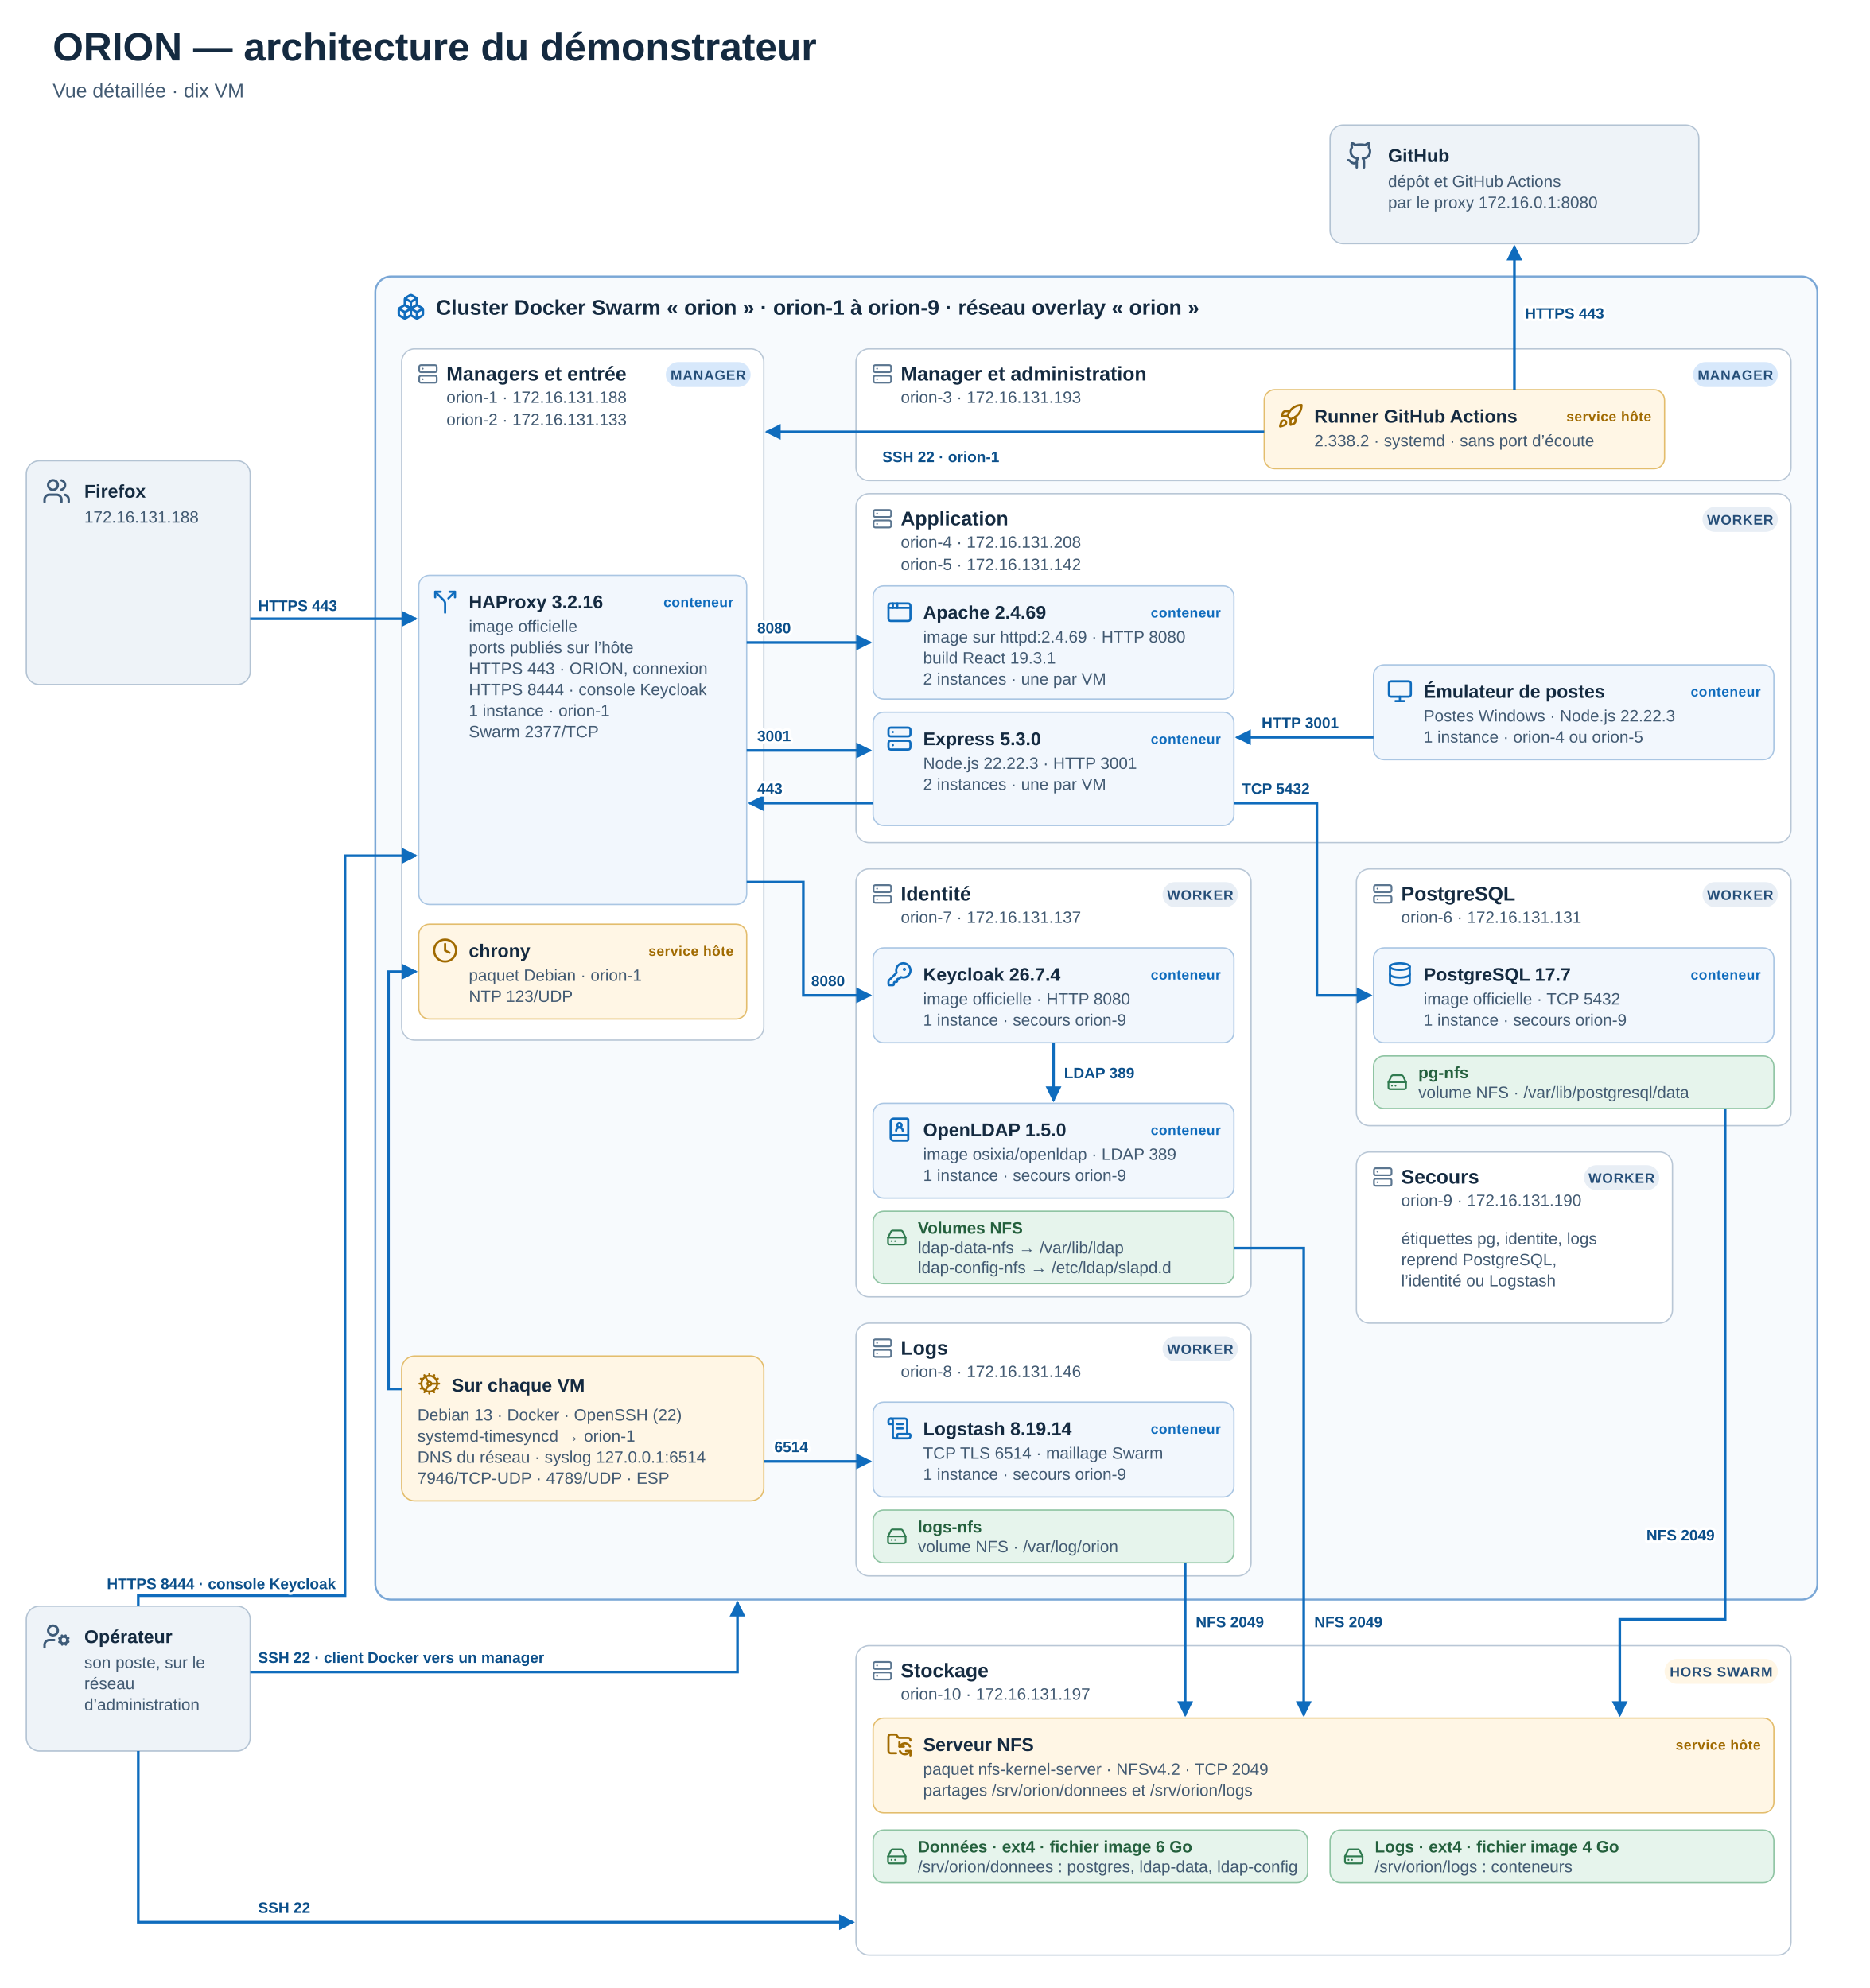
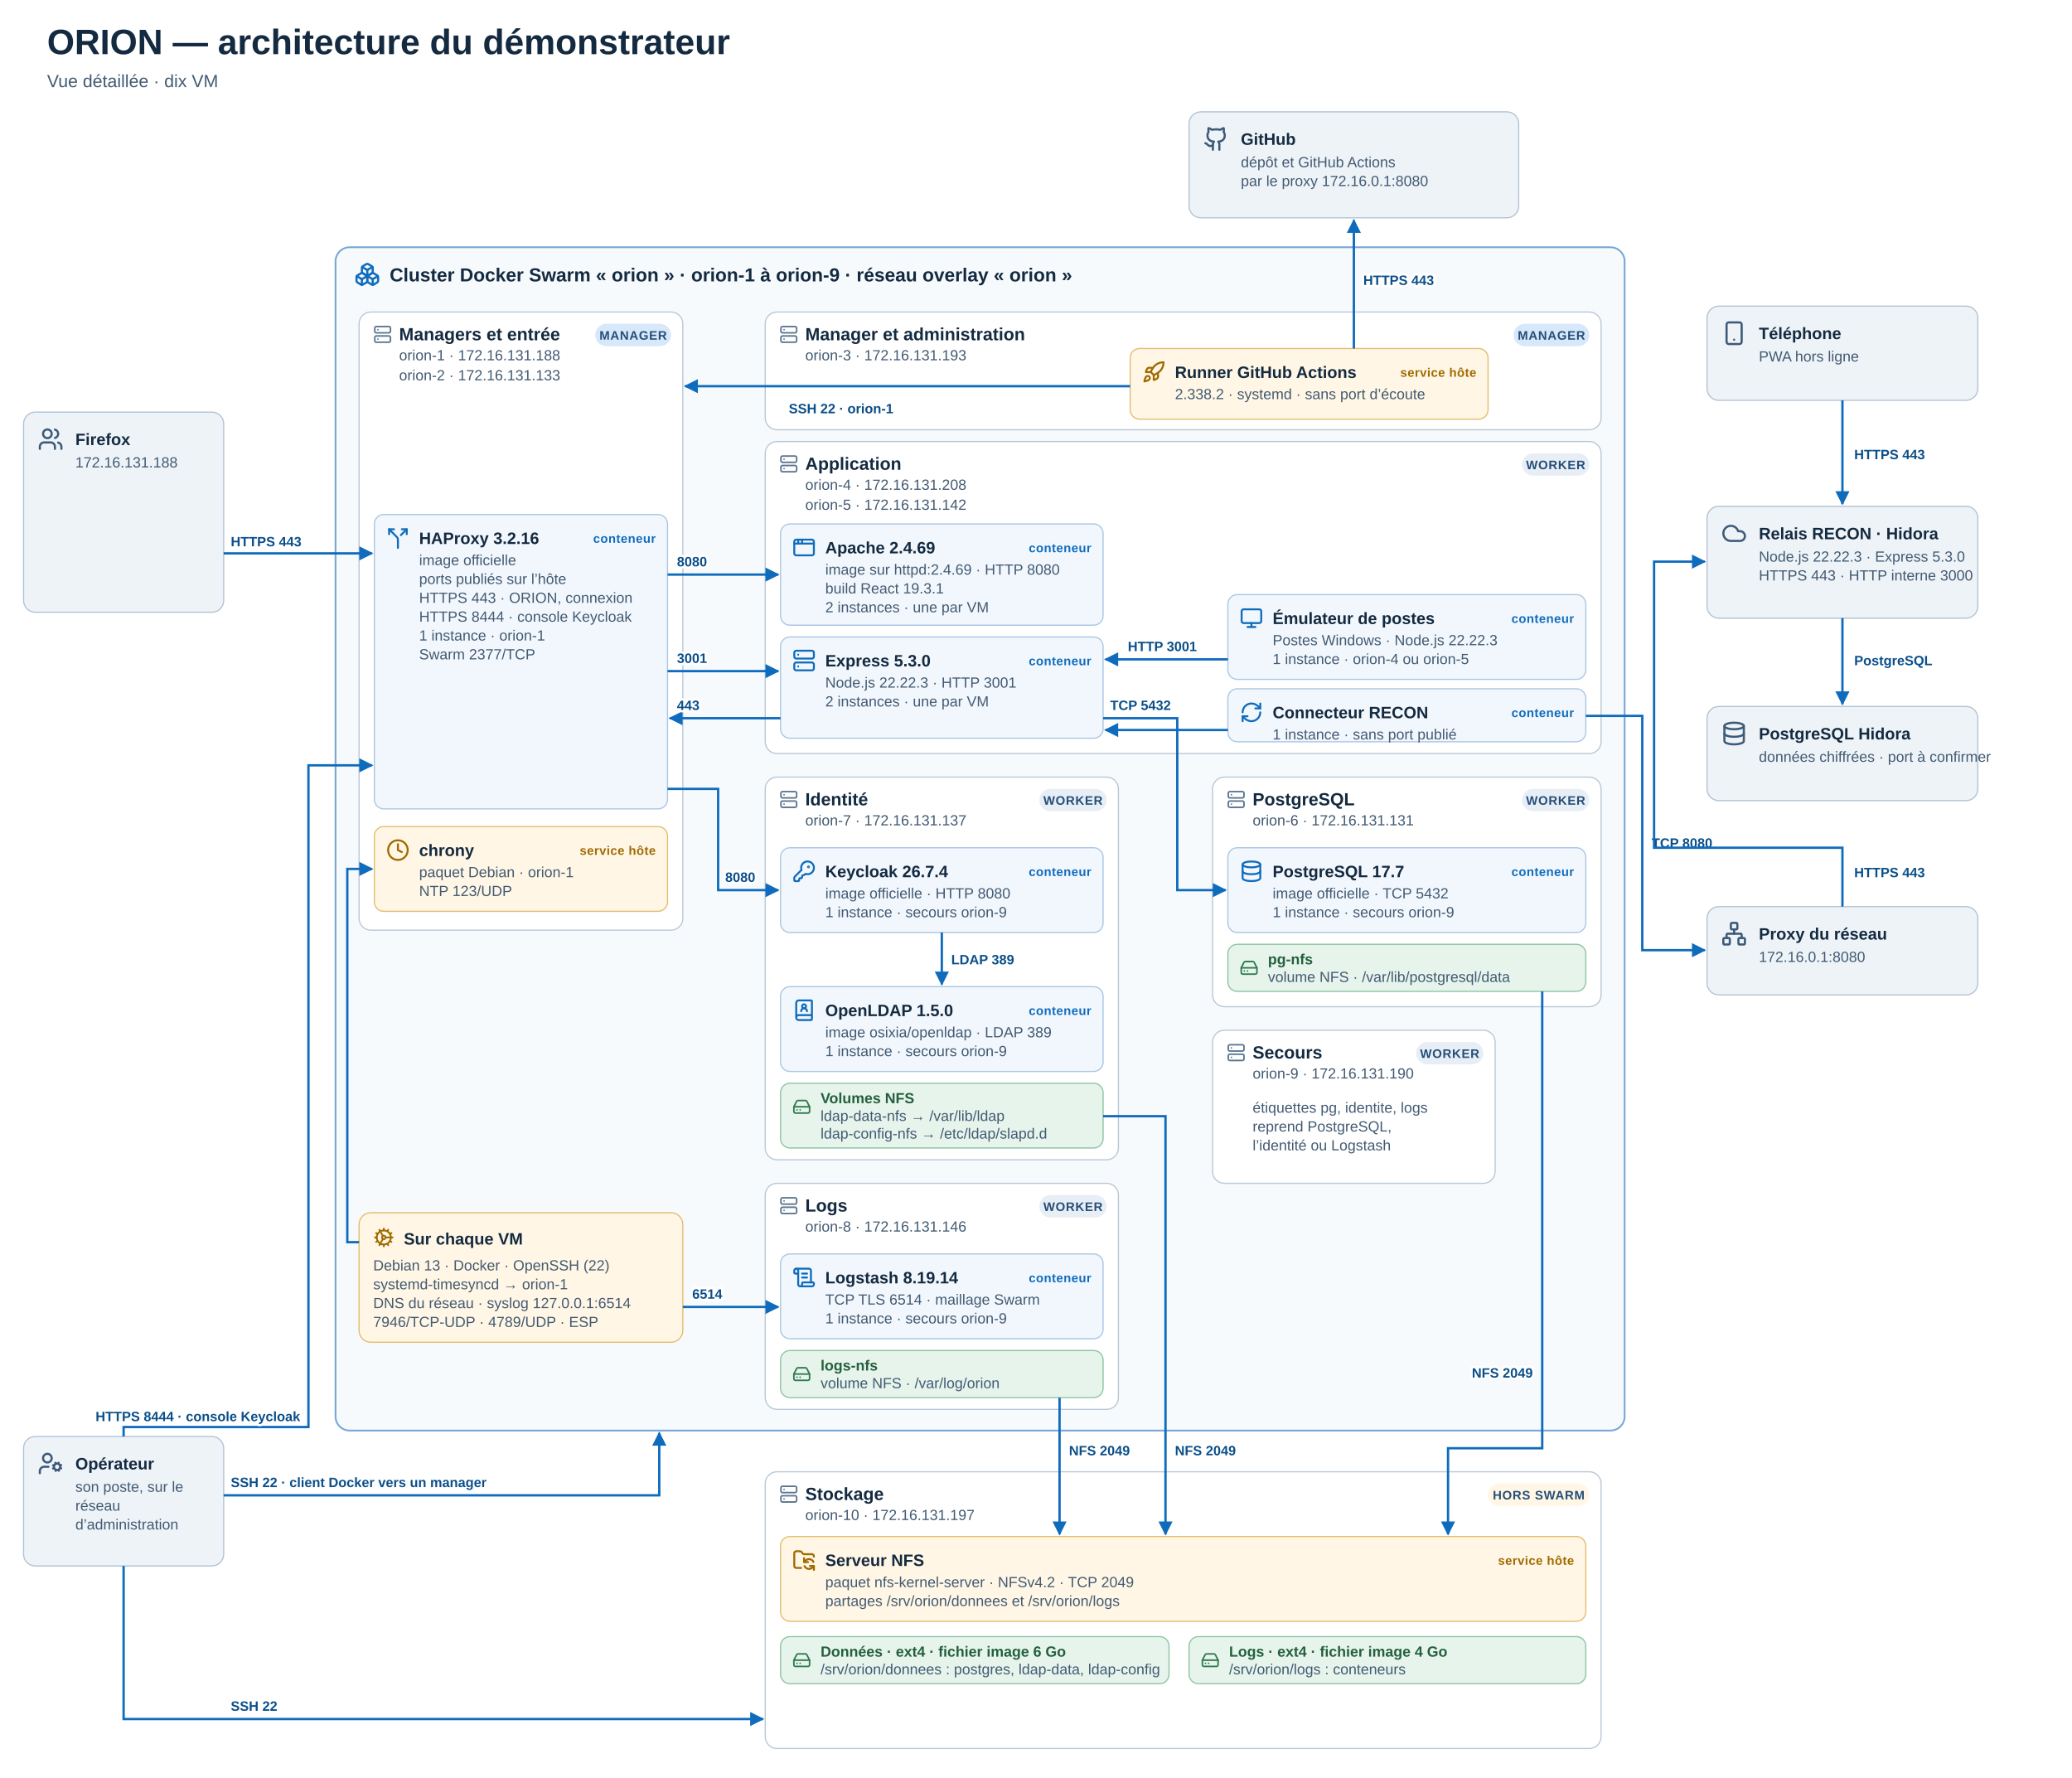
- <svg xmlns="http://www.w3.org/2000/svg" width="1420" height="1510" viewBox="0 0 1420 1510" role="img" aria-labelledby="title desc">
+ <svg xmlns="http://www.w3.org/2000/svg" width="1760" height="1510" viewBox="0 0 1760 1510" role="img" aria-labelledby="title desc">
  <defs>
    <marker id="arrow" viewBox="0 0 10 10" refX="9" refY="5" markerWidth="6" markerHeight="6" orient="auto">
      <path d="M0 0 L10 5 L0 10 Z" fill="#0f6cbd" />
    </marker>
    <marker id="arrow-start" viewBox="0 0 10 10" refX="1" refY="5" markerWidth="6" markerHeight="6" orient="auto">
      <path d="M10 0 L0 5 L10 10 Z" fill="#0f6cbd" />
    </marker>
    <symbol id="i-github" viewBox="0 0 24 24" fill="none" stroke="currentColor" stroke-width="2" stroke-linecap="round" stroke-linejoin="round">
      <path d="M15 22v-4a4.8 4.8 0 0 0-1-3.5c3 0 6-2 6-5.5.08-1.25-.27-2.48-1-3.5.28-1.15.28-2.35 0-3.5 0 0-1 0-3 1.5-2.64-.5-5.36-.5-8 0C6 2 5 2 5 2c-.3 1.15-.3 2.35 0 3.5A5.403 5.403 0 0 0 4 9c0 3.5 3 5.5 6 5.5-.39.49-.68 1.05-.85 1.65-.17.6-.22 1.23-.15 1.85v4" />
      <path d="M9 18c-4.51 2-5-2-7-2" />
    </symbol>
    <symbol id="i-users" viewBox="0 0 24 24" fill="none" stroke="currentColor" stroke-width="2" stroke-linecap="round" stroke-linejoin="round">
      <path d="M16 21v-2a4 4 0 0 0-4-4H6a4 4 0 0 0-4 4v2" />
      <circle cx="9" cy="7" r="4" />
      <path d="M22 21v-2a4 4 0 0 0-3-3.87" />
      <path d="M16 3.13a4 4 0 0 1 0 7.75" />
    </symbol>
    <symbol id="i-user-cog" viewBox="0 0 24 24" fill="none" stroke="currentColor" stroke-width="2" stroke-linecap="round" stroke-linejoin="round">
      <circle cx="18" cy="15" r="3" />
      <circle cx="9" cy="7" r="4" />
      <path d="M10 15H6a4 4 0 0 0-4 4v2" />
      <path d="m21.7 16.4-.9-.3" />
      <path d="m15.2 13.9-.9-.3" />
      <path d="m16.6 18.7.3-.9" />
      <path d="m19.1 12.2.3-.9" />
      <path d="m19.6 18.7-.4-1" />
      <path d="m16.8 12.3-.4-1" />
      <path d="m14.3 16.6 1-.4" />
      <path d="m20.7 13.8 1-.4" />
+     </symbol>
+     <symbol id="i-smartphone" viewBox="0 0 24 24" fill="none" stroke="currentColor" stroke-width="2" stroke-linecap="round" stroke-linejoin="round">
+       <rect width="14" height="20" x="5" y="2" rx="2" ry="2" />
+       <path d="M12 18h.01" />
+     </symbol>
+     <symbol id="i-cloud" viewBox="0 0 24 24" fill="none" stroke="currentColor" stroke-width="2" stroke-linecap="round" stroke-linejoin="round">
+       <path d="M17.5 19H9a7 7 0 1 1 6.71-9h1.79a4.5 4.5 0 1 1 0 9Z" />
+     </symbol>
+     <symbol id="i-database" viewBox="0 0 24 24" fill="none" stroke="currentColor" stroke-width="2" stroke-linecap="round" stroke-linejoin="round">
+       <ellipse cx="12" cy="5" rx="9" ry="3" />
+       <path d="M3 5V19A9 3 0 0 0 21 19V5" />
+       <path d="M3 12A9 3 0 0 0 21 12" />
+     </symbol>
+     <symbol id="i-network" viewBox="0 0 24 24" fill="none" stroke="currentColor" stroke-width="2" stroke-linecap="round" stroke-linejoin="round">
+       <rect x="16" y="16" width="6" height="6" rx="1" />
+       <rect x="2" y="16" width="6" height="6" rx="1" />
+       <rect x="9" y="2" width="6" height="6" rx="1" />
+       <path d="M5 16v-3a1 1 0 0 1 1-1h12a1 1 0 0 1 1 1v3" />
+       <path d="M12 12V8" />
    </symbol>
    <symbol id="i-boxes" viewBox="0 0 24 24" fill="none" stroke="currentColor" stroke-width="2" stroke-linecap="round" stroke-linejoin="round">
      <path d="M2.97 12.92A2 2 0 0 0 2 14.63v3.24a2 2 0 0 0 .97 1.71l3 1.8a2 2 0 0 0 2.06 0L12 19v-5.5l-5-3-4.03 2.42Z" />
      <path d="m7 16.5-4.74-2.85" />
      <path d="m7 16.5 5-3" />
      <path d="M7 16.5v5.17" />
      <path d="M12 13.5V19l3.97 2.38a2 2 0 0 0 2.06 0l3-1.8a2 2 0 0 0 .97-1.71v-3.24a2 2 0 0 0-.97-1.71L17 10.5l-5 3Z" />
      <path d="m17 16.5-5-3" />
      <path d="m17 16.5 4.74-2.85" />
      <path d="M17 16.5v5.17" />
      <path d="M7.97 4.42A2 2 0 0 0 7 6.13v4.37l5 3 5-3V6.13a2 2 0 0 0-.97-1.71l-3-1.8a2 2 0 0 0-2.06 0l-3 1.8Z" />
      <path d="M12 8 7.26 5.15" />
      <path d="m12 8 4.74-2.85" />
      <path d="M12 13.5V8" />
    </symbol>
    <symbol id="i-server" viewBox="0 0 24 24" fill="none" stroke="currentColor" stroke-width="2" stroke-linecap="round" stroke-linejoin="round">
      <rect width="20" height="8" x="2" y="2" rx="2" ry="2" />
      <rect width="20" height="8" x="2" y="14" rx="2" ry="2" />
      <line x1="6" x2="6.01" y1="6" y2="6" />
      <line x1="6" x2="6.01" y1="18" y2="18" />
    </symbol>
    <symbol id="i-split" viewBox="0 0 24 24" fill="none" stroke="currentColor" stroke-width="2" stroke-linecap="round" stroke-linejoin="round">
      <path d="M16 3h5v5" />
      <path d="M8 3H3v5" />
      <path d="M12 22v-8.3a4 4 0 0 0-1.172-2.872L3 3" />
      <path d="m15 9 6-6" />
    </symbol>
    <symbol id="i-clock" viewBox="0 0 24 24" fill="none" stroke="currentColor" stroke-width="2" stroke-linecap="round" stroke-linejoin="round">
      <circle cx="12" cy="12" r="10" />
      <polyline points="12 6 12 12 16 14" />
    </symbol>
    <symbol id="i-cog" viewBox="0 0 24 24" fill="none" stroke="currentColor" stroke-width="2" stroke-linecap="round" stroke-linejoin="round">
      <path d="M12 20a8 8 0 1 0 0-16 8 8 0 0 0 0 16Z" />
      <path d="M12 14a2 2 0 1 0 0-4 2 2 0 0 0 0 4Z" />
      <path d="M12 2v2" />
      <path d="M12 22v-2" />
      <path d="m17 20.66-1-1.73" />
      <path d="M11 10.27 7 3.34" />
      <path d="m20.66 17-1.73-1" />
      <path d="m3.34 7 1.73 1" />
      <path d="M14 12h8" />
      <path d="M2 12h2" />
      <path d="m20.66 7-1.73 1" />
      <path d="m3.34 17 1.73-1" />
      <path d="m17 3.34-1 1.73" />
      <path d="m11 13.73-4 6.93" />
    </symbol>
    <symbol id="i-rocket" viewBox="0 0 24 24" fill="none" stroke="currentColor" stroke-width="2" stroke-linecap="round" stroke-linejoin="round">
      <path d="M4.5 16.5c-1.5 1.26-2 5-2 5s3.74-.5 5-2c.71-.84.7-2.13-.09-2.91a2.18 2.18 0 0 0-2.91-.09z" />
      <path d="m12 15-3-3a22 22 0 0 1 2-3.95A12.88 12.88 0 0 1 22 2c0 2.72-.78 7.5-6 11a22.35 22.35 0 0 1-4 2z" />
      <path d="M9 12H4s.55-3.03 2-4c1.62-1.08 5 0 5 0" />
      <path d="M12 15v5s3.03-.55 4-2c1.08-1.62 0-5 0-5" />
    </symbol>
    <symbol id="i-app-window" viewBox="0 0 24 24" fill="none" stroke="currentColor" stroke-width="2" stroke-linecap="round" stroke-linejoin="round">
      <rect x="2" y="4" width="20" height="16" rx="2" />
      <path d="M10 4v4" />
      <path d="M2 8h20" />
      <path d="M6 4v4" />
    </symbol>
    <symbol id="i-monitor" viewBox="0 0 24 24" fill="none" stroke="currentColor" stroke-width="2" stroke-linecap="round" stroke-linejoin="round">
      <rect width="20" height="14" x="2" y="3" rx="2" />
      <line x1="8" x2="16" y1="21" y2="21" />
      <line x1="12" x2="12" y1="17" y2="21" />
    </symbol>
+     <symbol id="i-refresh-cw" viewBox="0 0 24 24" fill="none" stroke="currentColor" stroke-width="2" stroke-linecap="round" stroke-linejoin="round">
+       <path d="M3 12a9 9 0 0 1 9-9 9.75 9.75 0 0 1 6.74 2.74L21 8" />
+       <path d="M21 3v5h-5" />
+       <path d="M21 12a9 9 0 0 1-9 9 9.75 9.75 0 0 1-6.74-2.74L3 16" />
+       <path d="M8 16H3v5" />
+     </symbol>
    <symbol id="i-key-round" viewBox="0 0 24 24" fill="none" stroke="currentColor" stroke-width="2" stroke-linecap="round" stroke-linejoin="round">
      <path d="M2.586 17.414A2 2 0 0 0 2 18.828V21a1 1 0 0 0 1 1h3a1 1 0 0 0 1-1v-1a1 1 0 0 1 1-1h1a1 1 0 0 0 1-1v-1a1 1 0 0 1 1-1h.172a2 2 0 0 0 1.414-.586l.814-.814a6.5 6.5 0 1 0-4-4z" />
      <circle cx="16.5" cy="7.5" r=".5" fill="currentColor" />
    </symbol>
    <symbol id="i-book-user" viewBox="0 0 24 24" fill="none" stroke="currentColor" stroke-width="2" stroke-linecap="round" stroke-linejoin="round">
      <path d="M15 13a3 3 0 1 0-6 0" />
      <path d="M4 19.5v-15A2.5 2.5 0 0 1 6.5 2H19a1 1 0 0 1 1 1v18a1 1 0 0 1-1 1H6.5a1 1 0 0 1 0-5H20" />
      <circle cx="12" cy="8" r="2" />
    </symbol>
    <symbol id="i-hard-drive" viewBox="0 0 24 24" fill="none" stroke="currentColor" stroke-width="2" stroke-linecap="round" stroke-linejoin="round">
      <line x1="22" x2="2" y1="12" y2="12" />
      <path d="M5.45 5.11 2 12v6a2 2 0 0 0 2 2h16a2 2 0 0 0 2-2v-6l-3.45-6.89A2 2 0 0 0 16.76 4H7.24a2 2 0 0 0-1.79 1.11z" />
      <line x1="6" x2="6.01" y1="16" y2="16" />
      <line x1="10" x2="10.01" y1="16" y2="16" />
    </symbol>
    <symbol id="i-scroll-text" viewBox="0 0 24 24" fill="none" stroke="currentColor" stroke-width="2" stroke-linecap="round" stroke-linejoin="round">
      <path d="M15 12h-5" />
      <path d="M15 8h-5" />
      <path d="M19 17V5a2 2 0 0 0-2-2H4" />
      <path d="M8 21h12a2 2 0 0 0 2-2v-1a1 1 0 0 0-1-1H11a1 1 0 0 0-1 1v1a2 2 0 1 1-4 0V5a2 2 0 1 0-4 0v2a1 1 0 0 0 1 1h3" />
-     </symbol>
-     <symbol id="i-database" viewBox="0 0 24 24" fill="none" stroke="currentColor" stroke-width="2" stroke-linecap="round" stroke-linejoin="round">
-       <ellipse cx="12" cy="5" rx="9" ry="3" />
-       <path d="M3 5V19A9 3 0 0 0 21 19V5" />
-       <path d="M3 12A9 3 0 0 0 21 12" />
    </symbol>
    <symbol id="i-folder-sync" viewBox="0 0 24 24" fill="none" stroke="currentColor" stroke-width="2" stroke-linecap="round" stroke-linejoin="round">
      <path d="M9 20H4a2 2 0 0 1-2-2V5a2 2 0 0 1 2-2h3.9a2 2 0 0 1 1.69.9l.81 1.2a2 2 0 0 0 1.67.9H20a2 2 0 0 1 2 2v.5" />
      <path d="M12 10v4h4" />
      <path d="m12 14 1.535-1.605a5 5 0 0 1 8 1.5" />
      <path d="M22 22v-4h-4" />
      <path d="m22 18-1.535 1.605a5 5 0 0 1-8-1.5" />
    </symbol>
  </defs>
  <style>
text{font-family:'Segoe UI',Arial,Helvetica,sans-serif;fill:#142a40}
.title{font-size:30px;font-weight:bold}
.body{font-size:15px;fill:#425a72}
.frame,.zname{font-size:16px;font-weight:bold}
.vm{font-size:15px;font-weight:bold}
.service{font-size:14px;font-weight:bold}
.cname{font-size:15px;font-weight:bold}
.crole{font-size:12.5px;fill:#425a72}
.cvm{font-size:12px;font-weight:bold;fill:#0f6cbd}
.caption{font-size:12.5px;fill:#425a72}
.vol{font-size:12.5px;font-weight:bold;fill:#24603d}
.tag{font-size:10.5px;font-weight:bold;fill:#0f6cbd;letter-spacing:.3px}
.tag.host{fill:#a06a00}
.badge{font-size:10.5px;font-weight:bold;fill:#254e78;letter-spacing:.5px}
.step{font-size:13px;font-weight:bold;fill:#fff}
.route{font-size:11.5px;font-weight:bold;fill:#0b4f8a;paint-order:stroke;stroke:#fff;stroke-width:4;stroke-linejoin:round}
.flow{fill:none;stroke:#0f6cbd;stroke-width:2}
.auto{stroke-dasharray:6 4}
</style>
-   <rect width="1420" height="1510" fill="#fff" />
+   <rect width="1760" height="1510" fill="#fff" />
  <text x="40" y="46" class="title" text-anchor="start">ORION — architecture du démonstrateur</text>
  <text x="40" y="74" class="body" text-anchor="start">Vue détaillée · dix VM</text>
  <g transform="translate(0 70)">
    <rect x="1010" y="25" width="280" height="90" rx="10" fill="#eef3f8" stroke="#b3c3d3" />
    <use href="#i-github" x="1022" y="37" width="22" height="22" style="color:#3d5a78" />
    <text x="1054" y="53" class="service" text-anchor="start">GitHub</text>
    <text x="1054" y="72" class="caption" text-anchor="start">dépôt et GitHub Actions</text>
    <text x="1054" y="88" class="caption" text-anchor="start">par le proxy 172.16.0.1:8080</text>
    <rect x="20" y="280" width="170" height="170" rx="10" fill="#eef3f8" stroke="#b3c3d3" />
    <use href="#i-users" x="32" y="292" width="22" height="22" style="color:#3d5a78" />
    <text x="64" y="308" class="service" text-anchor="start">Firefox</text>
    <text x="64" y="327" class="caption" text-anchor="start">172.16.131.188</text>
    <rect x="20" y="1150" width="170" height="110" rx="10" fill="#eef3f8" stroke="#b3c3d3" />
    <use href="#i-user-cog" x="32" y="1162" width="22" height="22" style="color:#3d5a78" />
    <text x="64" y="1178" class="service" text-anchor="start">Opérateur</text>
    <text x="64" y="1197" class="caption" text-anchor="start">son poste, sur le</text>
    <text x="64" y="1213" class="caption" text-anchor="start">réseau</text>
    <text x="64" y="1229" class="caption" text-anchor="start">d’administration</text>
+     <rect x="1450" y="190" width="230" height="80" rx="10" fill="#eef3f8" stroke="#b3c3d3" />
+     <use href="#i-smartphone" x="1462" y="202" width="22" height="22" style="color:#3d5a78" />
+     <text x="1494" y="218" class="service" text-anchor="start">Téléphone</text>
+     <text x="1494" y="237" class="caption" text-anchor="start">PWA hors ligne</text>
+     <rect x="1450" y="360" width="230" height="95" rx="10" fill="#eef3f8" stroke="#b3c3d3" />
+     <use href="#i-cloud" x="1462" y="372" width="22" height="22" style="color:#3d5a78" />
+     <text x="1494" y="388" class="service" text-anchor="start">Relais RECON · Hidora</text>
+     <text x="1494" y="407" class="caption" text-anchor="start">Node.js 22.22.3 · Express 5.3.0</text>
+     <text x="1494" y="423" class="caption" text-anchor="start">HTTPS 443 · HTTP interne 3000</text>
+     <rect x="1450" y="530" width="230" height="80" rx="10" fill="#eef3f8" stroke="#b3c3d3" />
+     <use href="#i-database" x="1462" y="542" width="22" height="22" style="color:#3d5a78" />
+     <text x="1494" y="558" class="service" text-anchor="start">PostgreSQL Hidora</text>
+     <text x="1494" y="577" class="caption" text-anchor="start">données chiffrées · port à confirmer</text>
+     <rect x="1450" y="700" width="230" height="75" rx="10" fill="#eef3f8" stroke="#b3c3d3" />
+     <use href="#i-network" x="1462" y="712" width="22" height="22" style="color:#3d5a78" />
+     <text x="1494" y="728" class="service" text-anchor="start">Proxy du réseau</text>
+     <text x="1494" y="747" class="caption" text-anchor="start">172.16.0.1:8080</text>
    <rect x="285" y="140" width="1095" height="1005" rx="12" fill="#f7fafd" stroke="#7aa7d6" stroke-width="1.5" />
    <use href="#i-boxes" x="301" y="152" width="22" height="22" style="color:#0f6cbd" />
    <text x="331" y="169" class="frame" text-anchor="start">Cluster Docker Swarm « orion » · orion-1 à orion-9 · réseau overlay « orion »</text>
    <rect x="305" y="195" width="275" height="525" rx="10" fill="#ffffff" stroke="#b9c7d6" />
    <use href="#i-server" x="317" y="206" width="16" height="16" style="color:#5b7690" />
    <text x="339" y="219" class="vm" text-anchor="start">Managers et entrée</text>
    <text x="339" y="236" class="caption" text-anchor="start">orion-1 · 172.16.131.188</text>
    <text x="339" y="253" class="caption" text-anchor="start">orion-2 · 172.16.131.133</text>
    <rect x="505.6" y="205" width="64.4" height="19" rx="9.5" fill="#d7e8fb" stroke="none" />
    <text x="537.8" y="218.5" class="badge" text-anchor="middle">MANAGER</text>
    <rect x="318" y="367" width="249" height="250" rx="8" fill="#f2f7fd" stroke="#aac6e3" />
    <use href="#i-split" x="328" y="377" width="20" height="20" style="color:#0f6cbd" />
    <text x="356" y="392" class="service" text-anchor="start">HAProxy 3.2.16</text>
    <text x="557" y="391" class="tag" text-anchor="end">conteneur</text>
    <text x="356" y="410" class="caption" text-anchor="start">image officielle</text>
    <text x="356" y="426" class="caption" text-anchor="start">ports publiés sur l’hôte</text>
    <text x="356" y="442" class="caption" text-anchor="start">HTTPS 443 · ORION, connexion</text>
    <text x="356" y="458" class="caption" text-anchor="start">HTTPS 8444 · console Keycloak</text>
    <text x="356" y="474" class="caption" text-anchor="start">1 instance · orion-1</text>
    <text x="356" y="490" class="caption" text-anchor="start">Swarm 2377/TCP</text>
    <rect x="318" y="632" width="249" height="72" rx="8" fill="#fff6e5" stroke="#e3bd6d" />
    <use href="#i-clock" x="328" y="642" width="20" height="20" style="color:#a06a00" />
    <text x="356" y="657" class="service" text-anchor="start">chrony</text>
    <text x="557" y="656" class="tag host" text-anchor="end">service hôte</text>
    <text x="356" y="675" class="caption" text-anchor="start">paquet Debian · orion-1</text>
    <text x="356" y="691" class="caption" text-anchor="start">NTP 123/UDP</text>
    <rect x="305" y="960" width="275" height="110" rx="10" fill="#fff6e5" stroke="#e3bd6d" />
    <use href="#i-cog" x="317" y="972" width="18" height="18" style="color:#a06a00" />
    <text x="343" y="987" class="service" text-anchor="start">Sur chaque VM</text>
    <text x="317" y="1009" class="caption" text-anchor="start">Debian 13 · Docker · OpenSSH (22)</text>
    <text x="317" y="1025" class="caption" text-anchor="start">systemd-timesyncd → orion-1</text>
    <text x="317" y="1041" class="caption" text-anchor="start">DNS du réseau · syslog 127.0.0.1:6514</text>
    <text x="317" y="1057" class="caption" text-anchor="start">7946/TCP-UDP · 4789/UDP · ESP</text>
    <rect x="650" y="195" width="710" height="100" rx="10" fill="#ffffff" stroke="#b9c7d6" />
    <use href="#i-server" x="662" y="206" width="16" height="16" style="color:#5b7690" />
    <text x="684" y="219" class="vm" text-anchor="start">Manager et administration</text>
    <text x="684" y="236" class="caption" text-anchor="start">orion-3 · 172.16.131.193</text>
    <rect x="1285.6" y="205" width="64.4" height="19" rx="9.5" fill="#d7e8fb" stroke="none" />
    <text x="1317.8" y="218.5" class="badge" text-anchor="middle">MANAGER</text>
    <rect x="960" y="226" width="304" height="60" rx="8" fill="#fff6e5" stroke="#e3bd6d" />
    <use href="#i-rocket" x="970" y="236" width="20" height="20" style="color:#a06a00" />
    <text x="998" y="251" class="service" text-anchor="start">Runner GitHub Actions</text>
    <text x="1254" y="250" class="tag host" text-anchor="end">service hôte</text>
    <text x="998" y="269" class="caption" text-anchor="start">2.338.2 · systemd · sans port d’écoute</text>
    <rect x="650" y="305" width="710" height="265" rx="10" fill="#ffffff" stroke="#b9c7d6" />
    <use href="#i-server" x="662" y="316" width="16" height="16" style="color:#5b7690" />
    <text x="684" y="329" class="vm" text-anchor="start">Application</text>
    <text x="684" y="346" class="caption" text-anchor="start">orion-4 · 172.16.131.208</text>
    <text x="684" y="363" class="caption" text-anchor="start">orion-5 · 172.16.131.142</text>
    <rect x="1292.8" y="315" width="57.2" height="19" rx="9.5" fill="#e8eef5" stroke="none" />
    <text x="1321.4" y="328.5" class="badge" text-anchor="middle">WORKER</text>
    <rect x="663" y="375" width="274" height="86" rx="8" fill="#f2f7fd" stroke="#aac6e3" />
    <use href="#i-app-window" x="673" y="385" width="20" height="20" style="color:#0f6cbd" />
    <text x="701" y="400" class="service" text-anchor="start">Apache 2.4.69</text>
    <text x="927" y="399" class="tag" text-anchor="end">conteneur</text>
    <text x="701" y="418" class="caption" text-anchor="start">image sur httpd:2.4.69 · HTTP 8080</text>
    <text x="701" y="434" class="caption" text-anchor="start">build React 19.3.1</text>
    <text x="701" y="450" class="caption" text-anchor="start">2 instances · une par VM</text>
    <rect x="663" y="471" width="274" height="86" rx="8" fill="#f2f7fd" stroke="#aac6e3" />
    <use href="#i-server" x="673" y="481" width="20" height="20" style="color:#0f6cbd" />
    <text x="701" y="496" class="service" text-anchor="start">Express 5.3.0</text>
    <text x="927" y="495" class="tag" text-anchor="end">conteneur</text>
    <text x="701" y="514" class="caption" text-anchor="start">Node.js 22.22.3 · HTTP 3001</text>
    <text x="701" y="530" class="caption" text-anchor="start">2 instances · une par VM</text>
    <rect x="1043" y="435" width="304" height="72" rx="8" fill="#f2f7fd" stroke="#aac6e3" />
    <use href="#i-monitor" x="1053" y="445" width="20" height="20" style="color:#0f6cbd" />
    <text x="1081" y="460" class="service" text-anchor="start">Émulateur de postes</text>
    <text x="1337" y="459" class="tag" text-anchor="end">conteneur</text>
    <text x="1081" y="478" class="caption" text-anchor="start">Postes Windows · Node.js 22.22.3</text>
    <text x="1081" y="494" class="caption" text-anchor="start">1 instance · orion-4 ou orion-5</text>
+     <rect x="1043" y="515" width="304" height="45" rx="8" fill="#f2f7fd" stroke="#aac6e3" />
+     <use href="#i-refresh-cw" x="1053" y="525" width="20" height="20" style="color:#0f6cbd" />
+     <text x="1081" y="540" class="service" text-anchor="start">Connecteur RECON</text>
+     <text x="1337" y="539" class="tag" text-anchor="end">conteneur</text>
+     <text x="1081" y="558" class="caption" text-anchor="start">1 instance · sans port publié</text>
    <rect x="650" y="590" width="300" height="325" rx="10" fill="#ffffff" stroke="#b9c7d6" />
    <use href="#i-server" x="662" y="601" width="16" height="16" style="color:#5b7690" />
    <text x="684" y="614" class="vm" text-anchor="start">Identité</text>
    <text x="684" y="631" class="caption" text-anchor="start">orion-7 · 172.16.131.137</text>
    <rect x="882.8" y="600" width="57.2" height="19" rx="9.5" fill="#e8eef5" stroke="none" />
    <text x="911.4" y="613.5" class="badge" text-anchor="middle">WORKER</text>
    <rect x="663" y="650" width="274" height="72" rx="8" fill="#f2f7fd" stroke="#aac6e3" />
    <use href="#i-key-round" x="673" y="660" width="20" height="20" style="color:#0f6cbd" />
    <text x="701" y="675" class="service" text-anchor="start">Keycloak 26.7.4</text>
    <text x="927" y="674" class="tag" text-anchor="end">conteneur</text>
    <text x="701" y="693" class="caption" text-anchor="start">image officielle · HTTP 8080</text>
    <text x="701" y="709" class="caption" text-anchor="start">1 instance · secours orion-9</text>
    <rect x="663" y="768" width="274" height="72" rx="8" fill="#f2f7fd" stroke="#aac6e3" />
    <use href="#i-book-user" x="673" y="778" width="20" height="20" style="color:#0f6cbd" />
    <text x="701" y="793" class="service" text-anchor="start">OpenLDAP 1.5.0</text>
    <text x="927" y="792" class="tag" text-anchor="end">conteneur</text>
    <text x="701" y="811" class="caption" text-anchor="start">image osixia/openldap · LDAP 389</text>
    <text x="701" y="827" class="caption" text-anchor="start">1 instance · secours orion-9</text>
    <rect x="663" y="850" width="274" height="55" rx="8" fill="#e6f4ec" stroke="#8fc4a3" />
    <use href="#i-hard-drive" x="673" y="862" width="16" height="16" style="color:#2f7a4f" />
    <text x="697" y="867" class="vol" text-anchor="start">Volumes NFS</text>
    <text x="697" y="882" class="caption" text-anchor="start">ldap-data-nfs → /var/lib/ldap</text>
    <text x="697" y="897" class="caption" text-anchor="start">ldap-config-nfs → /etc/ldap/slapd.d</text>
    <rect x="650" y="935" width="300" height="192" rx="10" fill="#ffffff" stroke="#b9c7d6" />
    <use href="#i-server" x="662" y="946" width="16" height="16" style="color:#5b7690" />
    <text x="684" y="959" class="vm" text-anchor="start">Logs</text>
    <text x="684" y="976" class="caption" text-anchor="start">orion-8 · 172.16.131.146</text>
    <rect x="882.8" y="945" width="57.2" height="19" rx="9.5" fill="#e8eef5" stroke="none" />
    <text x="911.4" y="958.5" class="badge" text-anchor="middle">WORKER</text>
    <rect x="663" y="995" width="274" height="72" rx="8" fill="#f2f7fd" stroke="#aac6e3" />
    <use href="#i-scroll-text" x="673" y="1005" width="20" height="20" style="color:#0f6cbd" />
    <text x="701" y="1020" class="service" text-anchor="start">Logstash 8.19.14</text>
    <text x="927" y="1019" class="tag" text-anchor="end">conteneur</text>
    <text x="701" y="1038" class="caption" text-anchor="start">TCP TLS 6514 · maillage Swarm</text>
    <text x="701" y="1054" class="caption" text-anchor="start">1 instance · secours orion-9</text>
    <rect x="663" y="1077" width="274" height="40" rx="8" fill="#e6f4ec" stroke="#8fc4a3" />
    <use href="#i-hard-drive" x="673" y="1089" width="16" height="16" style="color:#2f7a4f" />
    <text x="697" y="1094" class="vol" text-anchor="start">logs-nfs</text>
    <text x="697" y="1109" class="caption" text-anchor="start">volume NFS · /var/log/orion</text>
    <rect x="1030" y="590" width="330" height="195" rx="10" fill="#ffffff" stroke="#b9c7d6" />
    <use href="#i-server" x="1042" y="601" width="16" height="16" style="color:#5b7690" />
    <text x="1064" y="614" class="vm" text-anchor="start">PostgreSQL</text>
    <text x="1064" y="631" class="caption" text-anchor="start">orion-6 · 172.16.131.131</text>
    <rect x="1292.8" y="600" width="57.2" height="19" rx="9.5" fill="#e8eef5" stroke="none" />
    <text x="1321.4" y="613.5" class="badge" text-anchor="middle">WORKER</text>
    <rect x="1043" y="650" width="304" height="72" rx="8" fill="#f2f7fd" stroke="#aac6e3" />
    <use href="#i-database" x="1053" y="660" width="20" height="20" style="color:#0f6cbd" />
    <text x="1081" y="675" class="service" text-anchor="start">PostgreSQL 17.7</text>
    <text x="1337" y="674" class="tag" text-anchor="end">conteneur</text>
    <text x="1081" y="693" class="caption" text-anchor="start">image officielle · TCP 5432</text>
    <text x="1081" y="709" class="caption" text-anchor="start">1 instance · secours orion-9</text>
    <rect x="1043" y="732" width="304" height="40" rx="8" fill="#e6f4ec" stroke="#8fc4a3" />
    <use href="#i-hard-drive" x="1053" y="744" width="16" height="16" style="color:#2f7a4f" />
    <text x="1077" y="749" class="vol" text-anchor="start">pg-nfs</text>
    <text x="1077" y="764" class="caption" text-anchor="start">volume NFS · /var/lib/postgresql/data</text>
    <rect x="1030" y="805" width="240" height="130" rx="10" fill="#ffffff" stroke="#b9c7d6" />
    <use href="#i-server" x="1042" y="816" width="16" height="16" style="color:#5b7690" />
    <text x="1064" y="829" class="vm" text-anchor="start">Secours</text>
    <text x="1064" y="846" class="caption" text-anchor="start">orion-9 · 172.16.131.190</text>
    <rect x="1202.8" y="815" width="57.2" height="19" rx="9.5" fill="#e8eef5" stroke="none" />
    <text x="1231.4" y="828.5" class="badge" text-anchor="middle">WORKER</text>
    <text x="1064" y="875" class="caption" text-anchor="start">étiquettes pg, identite, logs</text>
    <text x="1064" y="891" class="caption" text-anchor="start">reprend PostgreSQL,</text>
    <text x="1064" y="907" class="caption" text-anchor="start">l’identité ou Logstash</text>
    <rect x="650" y="1180" width="710" height="235" rx="10" fill="#ffffff" stroke="#b9c7d6" />
    <use href="#i-server" x="662" y="1191" width="16" height="16" style="color:#5b7690" />
    <text x="684" y="1204" class="vm" text-anchor="start">Stockage</text>
    <text x="684" y="1221" class="caption" text-anchor="start">orion-10 · 172.16.131.197</text>
    <rect x="1264" y="1190" width="86" height="19" rx="9.5" fill="#fff6e5" stroke="none" />
    <text x="1307" y="1203.5" class="badge" text-anchor="middle">HORS SWARM</text>
    <rect x="663" y="1235" width="684" height="72" rx="8" fill="#fff6e5" stroke="#e3bd6d" />
    <use href="#i-folder-sync" x="673" y="1245" width="20" height="20" style="color:#a06a00" />
    <text x="701" y="1260" class="service" text-anchor="start">Serveur NFS</text>
    <text x="1337" y="1259" class="tag host" text-anchor="end">service hôte</text>
    <text x="701" y="1278" class="caption" text-anchor="start">paquet nfs-kernel-server · NFSv4.2 · TCP 2049</text>
    <text x="701" y="1294" class="caption" text-anchor="start">partages /srv/orion/donnees et /srv/orion/logs</text>
    <rect x="663" y="1320" width="330" height="40" rx="8" fill="#e6f4ec" stroke="#8fc4a3" />
    <use href="#i-hard-drive" x="673" y="1332" width="16" height="16" style="color:#2f7a4f" />
    <text x="697" y="1337" class="vol" text-anchor="start">Données · ext4 · fichier image 6 Go</text>
    <text x="697" y="1352" class="caption" text-anchor="start">/srv/orion/donnees : postgres, ldap-data, ldap-config</text>
    <rect x="1010" y="1320" width="337" height="40" rx="8" fill="#e6f4ec" stroke="#8fc4a3" />
    <use href="#i-hard-drive" x="1020" y="1332" width="16" height="16" style="color:#2f7a4f" />
    <text x="1044" y="1337" class="vol" text-anchor="start">Logs · ext4 · fichier image 4 Go</text>
    <text x="1044" y="1352" class="caption" text-anchor="start">/srv/orion/logs : conteneurs</text>
    <path d="M190 400 L316 400" class="flow" marker-end="url(#arrow)" />
    <text x="196" y="394" class="route" text-anchor="start">HTTPS 443</text>
    <path d="M567 418 L661 418" class="flow" marker-end="url(#arrow)" />
    <text x="575" y="411" class="route" text-anchor="start">8080</text>
    <path d="M567 500 L661 500" class="flow" marker-end="url(#arrow)" />
    <text x="575" y="493" class="route" text-anchor="start">3001</text>
    <path d="M663 540 L569 540" class="flow" marker-end="url(#arrow)" />
    <text x="575" y="533" class="route" text-anchor="start">443</text>
    <path d="M567 600 L610 600 L610 686 L661 686" class="flow" marker-end="url(#arrow)" />
    <text x="616" y="679" class="route" text-anchor="start">8080</text>
    <path d="M800 722 L800 766" class="flow" marker-end="url(#arrow)" />
    <text x="808" y="749" class="route" text-anchor="start">LDAP 389</text>
    <path d="M937 540 L1000 540 L1000 686 L1041 686" class="flow" marker-end="url(#arrow)" />
    <text x="943" y="533" class="route" text-anchor="start">TCP 5432</text>
    <path d="M1043 490 L939 490" class="flow" marker-end="url(#arrow)" />
    <text x="958" y="483" class="route" text-anchor="start">HTTP 3001</text>
    <path d="M937 878 L990 878 L990 1233" class="flow" marker-end="url(#arrow)" />
    <text x="998" y="1166" class="route" text-anchor="start">NFS 2049</text>
    <path d="M900 1117 L900 1233" class="flow" marker-end="url(#arrow)" />
    <text x="908" y="1166" class="route" text-anchor="start">NFS 2049</text>
    <path d="M1310 772 L1310 1160 L1230 1160 L1230 1233" class="flow" marker-end="url(#arrow)" />
    <text x="1302" y="1100" class="route" text-anchor="end">NFS 2049</text>
    <path d="M580 1040 L661 1040" class="flow" marker-end="url(#arrow)" />
    <text x="588" y="1033" class="route" text-anchor="start">6514</text>
    <path d="M305 985 L295 985 L295 668 L316 668" class="flow" marker-end="url(#arrow)" />
    <path d="M190 1200 L560 1200 L560 1147" class="flow" marker-end="url(#arrow)" />
    <text x="196" y="1193" class="route" text-anchor="start">SSH 22 · client Docker vers un manager</text>
    <path d="M105 1260 L105 1390 L648 1390" class="flow" marker-end="url(#arrow)" />
    <text x="196" y="1383" class="route" text-anchor="start">SSH 22</text>
    <path d="M105 1150 L105 1142 L262 1142 L262 580 L316 580" class="flow" marker-end="url(#arrow)" />
    <text x="255" y="1137" class="route" text-anchor="end">HTTPS 8444 · console Keycloak</text>
    <path d="M1150 226 L1150 117" class="flow" marker-end="url(#arrow)" />
    <text x="1158" y="172" class="route" text-anchor="start">HTTPS 443</text>
    <path d="M960 258 L582 258" class="flow" marker-end="url(#arrow)" />
    <text x="670" y="281" class="route" text-anchor="start">SSH 22 · orion-1</text>
+     <path d="M1565 270 L1565 358" class="flow" marker-end="url(#arrow)" />
+     <text x="1575" y="320" class="route" text-anchor="start">HTTPS 443</text>
+     <path d="M1565 455 L1565 528" class="flow" marker-end="url(#arrow)" />
+     <text x="1575" y="495" class="route" text-anchor="start">PostgreSQL</text>
+     <path d="M1347 538 L1395 538 L1395 737 L1448 737" class="flow" marker-end="url(#arrow)" />
+     <text x="1403" y="650" class="route" text-anchor="start">TCP 8080</text>
+     <path d="M1565 700 L1565 650 L1405 650 L1405 407 L1448 407" class="flow" marker-end="url(#arrow)" />
+     <text x="1575" y="675" class="route" text-anchor="start">HTTPS 443</text>
+     <path d="M1043 550 L939 550" class="flow" marker-end="url(#arrow)" />
  </g>
</svg>
